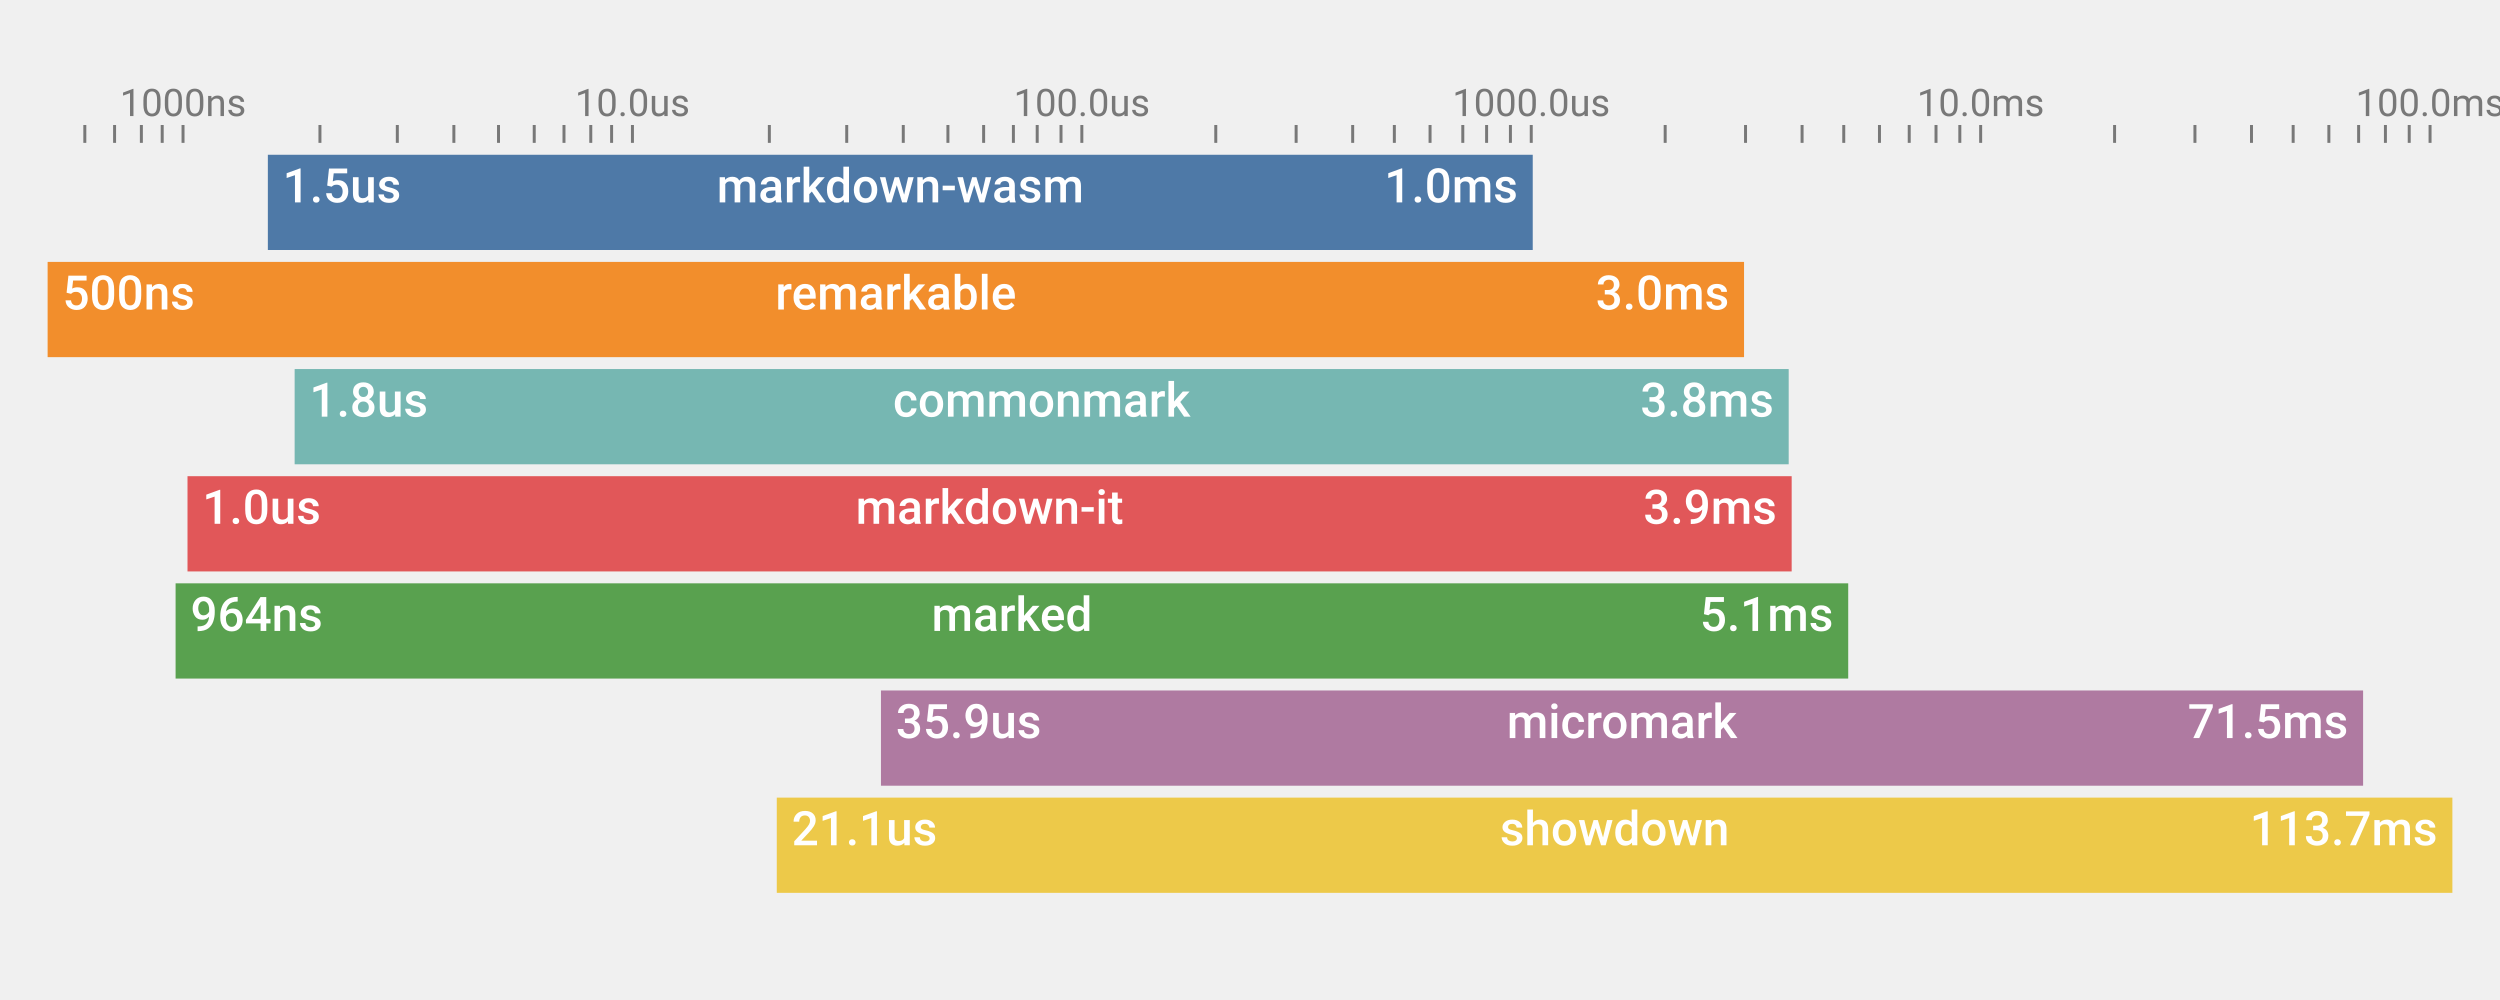
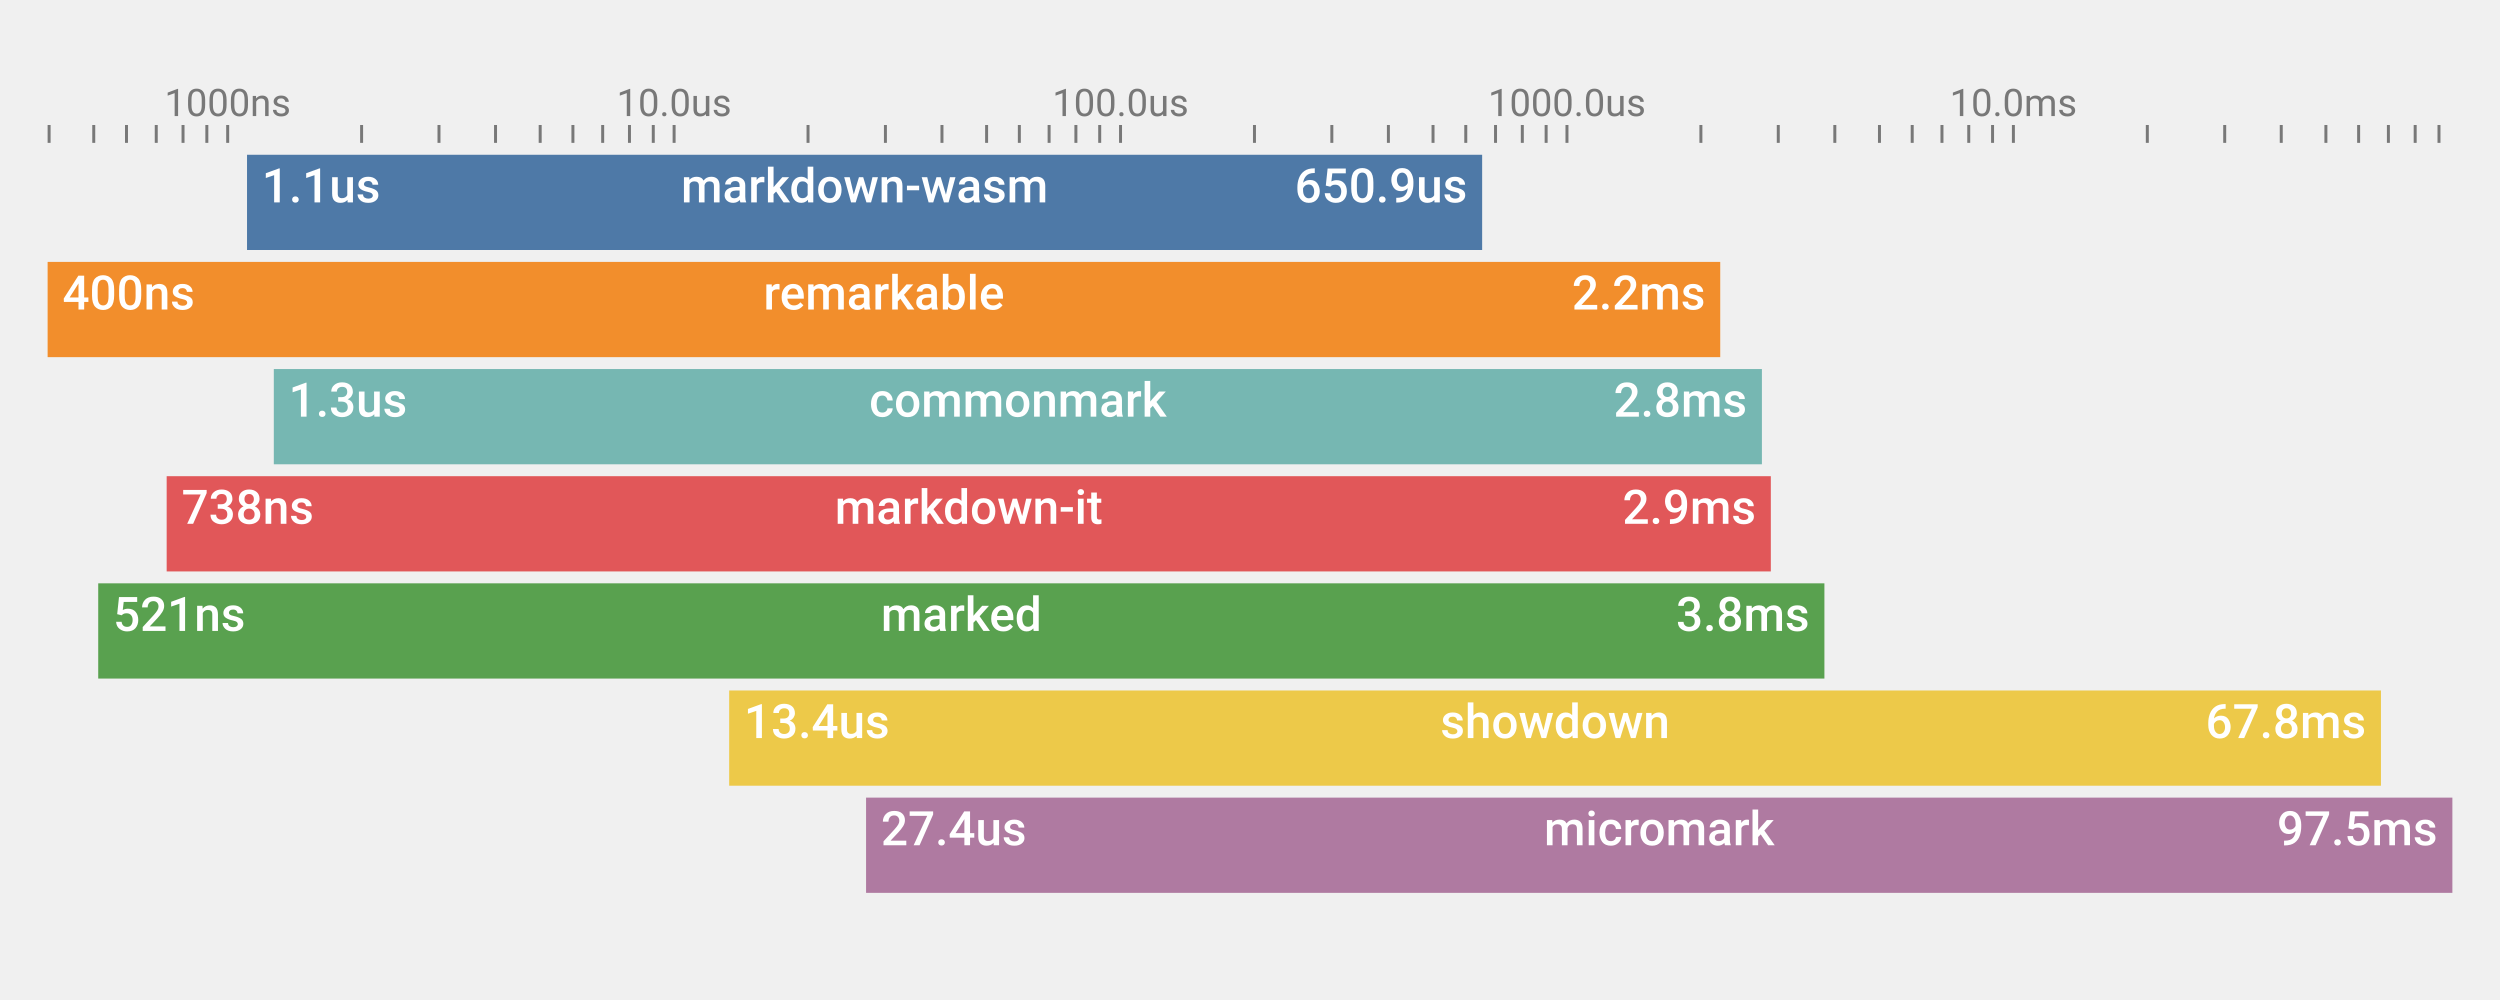
<svg xmlns="http://www.w3.org/2000/svg" width="840" height="336" font-family="system-ui,-apple-system,&quot;Segoe UI&quot;,Roboto,&quot;Helvetica Neue&quot;,&quot;Noto Sans&quot;,&quot;Liberation Sans&quot;,Arial,sans-serif" font-size="16" viewBox="0 0 840 336">
-   <path fill="#4e79a7" d="M90 52h425v32H90z" />
-   <path fill="#f28e2c" d="M16 88h570v32H16z" />
-   <path fill="#76b7b2" d="M99 124h502v32H99z" />
-   <path fill="#e15759" d="M63 160h539v32H63z" />
-   <path fill="#59a14f" d="M59 196h562v32H59z" />
-   <path fill="#af7aa1" d="M296 232h498v32H296z" />
-   <path fill="#edc949" d="M261 268h563v32H261z" />
+   <path fill="#4e79a7" d="M83 52h415v32H83z" />
+   <path fill="#f28e2c" d="M16 88h562v32H16z" />
+   <path fill="#76b7b2" d="M92 124h500v32H92z" />
+   <path fill="#e15759" d="M56 160h539v32H56z" />
+   <path fill="#59a14f" d="M33 196h580v32H33z" />
+   <path fill="#edc949" d="M245 232h555v32H245z" />
+   <path fill="#af7aa1" d="M291 268h533v32H291z" />
  <g fill="#fff" font-weight="500" text-anchor="middle">
-     <text x="302.5" y="68" alignment-baseline="central">markdown-wasm</text>
-     <text x="301" y="104" alignment-baseline="central">remarkable</text>
-     <text x="350" y="140" alignment-baseline="central">commonmark</text>
-     <text x="332.5" y="176" alignment-baseline="central">markdown-it</text>
-     <text x="340" y="212" alignment-baseline="central">marked</text>
-     <text x="545" y="248" alignment-baseline="central">micromark</text>
-     <text x="542.5" y="284" alignment-baseline="central">showdown</text>
+     <text x="290.5" y="68" alignment-baseline="central">markdown-wasm</text>
+     <text x="297" y="104" alignment-baseline="central">remarkable</text>
+     <text x="342" y="140" alignment-baseline="central">commonmark</text>
+     <text x="325.5" y="176" alignment-baseline="central">markdown-it</text>
+     <text x="323" y="212" alignment-baseline="central">marked</text>
+     <text x="522.5" y="248" alignment-baseline="central">showdown</text>
+     <text x="557.5" y="284" alignment-baseline="central">micromark</text>
  </g>
  <g fill="#fff" font-weight="500">
-     <text x="90" y="68" alignment-baseline="central" dx="5">1.5us</text>
-     <text x="16" y="104" alignment-baseline="central" dx="5">500ns</text>
-     <text x="99" y="140" alignment-baseline="central" dx="5">1.8us</text>
-     <text x="63" y="176" alignment-baseline="central" dx="5">1.0us</text>
-     <text x="59" y="212" alignment-baseline="central" dx="5">964ns</text>
-     <text x="296" y="248" alignment-baseline="central" dx="5">35.9us</text>
-     <text x="261" y="284" alignment-baseline="central" dx="5">21.1us</text>
+     <text x="83" y="68" alignment-baseline="central" dx="5">1.1us</text>
+     <text x="16" y="104" alignment-baseline="central" dx="5">400ns</text>
+     <text x="92" y="140" alignment-baseline="central" dx="5">1.3us</text>
+     <text x="56" y="176" alignment-baseline="central" dx="5">738ns</text>
+     <text x="33" y="212" alignment-baseline="central" dx="5">521ns</text>
+     <text x="245" y="248" alignment-baseline="central" dx="5">13.4us</text>
+     <text x="291" y="284" alignment-baseline="central" dx="5">27.4us</text>
  </g>
  <g fill="#fff" font-weight="500" text-anchor="end">
-     <text x="515" y="68" alignment-baseline="central" dx="-5">1.0ms</text>
-     <text x="586" y="104" alignment-baseline="central" dx="-5">3.0ms</text>
-     <text x="601" y="140" alignment-baseline="central" dx="-5">3.8ms</text>
-     <text x="602" y="176" alignment-baseline="central" dx="-5">3.9ms</text>
-     <text x="621" y="212" alignment-baseline="central" dx="-5">5.1ms</text>
-     <text x="794" y="248" alignment-baseline="central" dx="-5">71.5ms</text>
-     <text x="824" y="284" alignment-baseline="central" dx="-5">113.7ms</text>
+     <text x="498" y="68" alignment-baseline="central" dx="-5">650.9us</text>
+     <text x="578" y="104" alignment-baseline="central" dx="-5">2.2ms</text>
+     <text x="592" y="140" alignment-baseline="central" dx="-5">2.8ms</text>
+     <text x="595" y="176" alignment-baseline="central" dx="-5">2.9ms</text>
+     <text x="613" y="212" alignment-baseline="central" dx="-5">3.8ms</text>
+     <text x="800" y="248" alignment-baseline="central" dx="-5">67.8ms</text>
+     <text x="824" y="284" alignment-baseline="central" dx="-5">97.5ms</text>
  </g>
  <g fill="none" font-size="12.8" opacity=".5" text-anchor="middle">
-     <path stroke="currentColor" d="M28.5 48v-6m10 6v-6m9 6v-6m7 6v-6" class="tick" opacity="1" />
+     <path stroke="currentColor" d="M16.5 48v-6m15 6v-6m11 6v-6m10 6v-6m9 6v-6m8 6v-6" class="tick" opacity="1" />
    <g class="tick" opacity="1">
-       <path stroke="currentColor" d="M61.5 48v-6" />
-       <text y="-9" fill="currentColor" dy="0em" transform="translate(61.5 48)">1000ns</text>
+       <path stroke="currentColor" d="M76.5 48v-6" />
+       <text y="-9" fill="currentColor" dy="0em" transform="translate(76.5 48)">1000ns</text>
    </g>
-     <path stroke="currentColor" d="M107.5 48v-6m26 6v-6m19 6v-6m15 6v-6m12 6v-6m10 6v-6m9 6v-6m7 6v-6" class="tick" opacity="1" />
+     <path stroke="currentColor" d="M121.5 48v-6m26 6v-6m19 6v-6m15 6v-6m11 6v-6m10 6v-6m9 6v-6m8 6v-6" class="tick" opacity="1" />
    <g class="tick" opacity="1">
-       <path stroke="currentColor" d="M212.5 48v-6" />
-       <text y="-9" fill="currentColor" dy="0em" transform="translate(212.5 48)">10.0us</text>
+       <path stroke="currentColor" d="M226.5 48v-6" />
+       <text y="-9" fill="currentColor" dy="0em" transform="translate(226.5 48)">10.0us</text>
    </g>
-     <path stroke="currentColor" d="M258.5 48v-6m26 6v-6m19 6v-6m15 6v-6m12 6v-6m10 6v-6m8 6v-6m8 6v-6" class="tick" opacity="1" />
+     <path stroke="currentColor" d="M271.5 48v-6m26 6v-6m19 6v-6m15 6v-6m11 6v-6m10 6v-6m9 6v-6m8 6v-6" class="tick" opacity="1" />
    <g class="tick" opacity="1">
-       <path stroke="currentColor" d="M363.5 48v-6" />
-       <text y="-9" fill="currentColor" dy="0em" transform="translate(363.5 48)">100.0us</text>
+       <path stroke="currentColor" d="M376.5 48v-6" />
+       <text y="-9" fill="currentColor" dy="0em" transform="translate(376.5 48)">100.0us</text>
    </g>
-     <path stroke="currentColor" d="M408.5 48v-6m27 6v-6m19 6v-6m14 6v-6m12 6v-6m11 6v-6m8 6v-6m8 6v-6" class="tick" opacity="1" />
+     <path stroke="currentColor" d="M421.5 48v-6m26 6v-6m19 6v-6m15 6v-6m11 6v-6m10 6v-6m9 6v-6m8 6v-6" class="tick" opacity="1" />
    <g class="tick" opacity="1">
-       <path stroke="currentColor" d="M514.5 48v-6" />
-       <text y="-9" fill="currentColor" dy="0em" transform="translate(514.5 48)">1000.0us</text>
+       <path stroke="currentColor" d="M526.5 48v-6" />
+       <text y="-9" fill="currentColor" dy="0em" transform="translate(526.5 48)">1000.0us</text>
    </g>
-     <path stroke="currentColor" d="M559.5 48v-6m27 6v-6m19 6v-6m14 6v-6m12 6v-6m10 6v-6m9 6v-6m8 6v-6" class="tick" opacity="1" />
+     <path stroke="currentColor" d="M571.5 48v-6m26 6v-6m19 6v-6m15 6v-6m11 6v-6m10 6v-6m9 6v-6m8 6v-6" class="tick" opacity="1" />
    <g class="tick" opacity="1">
-       <path stroke="currentColor" d="M665.5 48v-6" />
-       <text y="-9" fill="currentColor" dy="0em" transform="translate(665.5 48)">10.0ms</text>
+       <path stroke="currentColor" d="M676.5 48v-6" />
+       <text y="-9" fill="currentColor" dy="0em" transform="translate(676.5 48)">10.0ms</text>
    </g>
-     <path stroke="currentColor" d="M710.5 48v-6m27 6v-6m19 6v-6m14 6v-6m12 6v-6m10 6v-6m9 6v-6m8 6v-6" class="tick" opacity="1" />
-     <g class="tick" opacity="1">
-       <path stroke="currentColor" d="M816.5 48v-6" />
-       <text y="-9" fill="currentColor" dy="0em" transform="translate(816.5 48)">100.0ms</text>
-     </g>
+     <path stroke="currentColor" d="M721.5 48v-6m26 6v-6m19 6v-6m15 6v-6m11 6v-6m10 6v-6m9 6v-6m8 6v-6" class="tick" opacity="1" />
  </g>
</svg>
